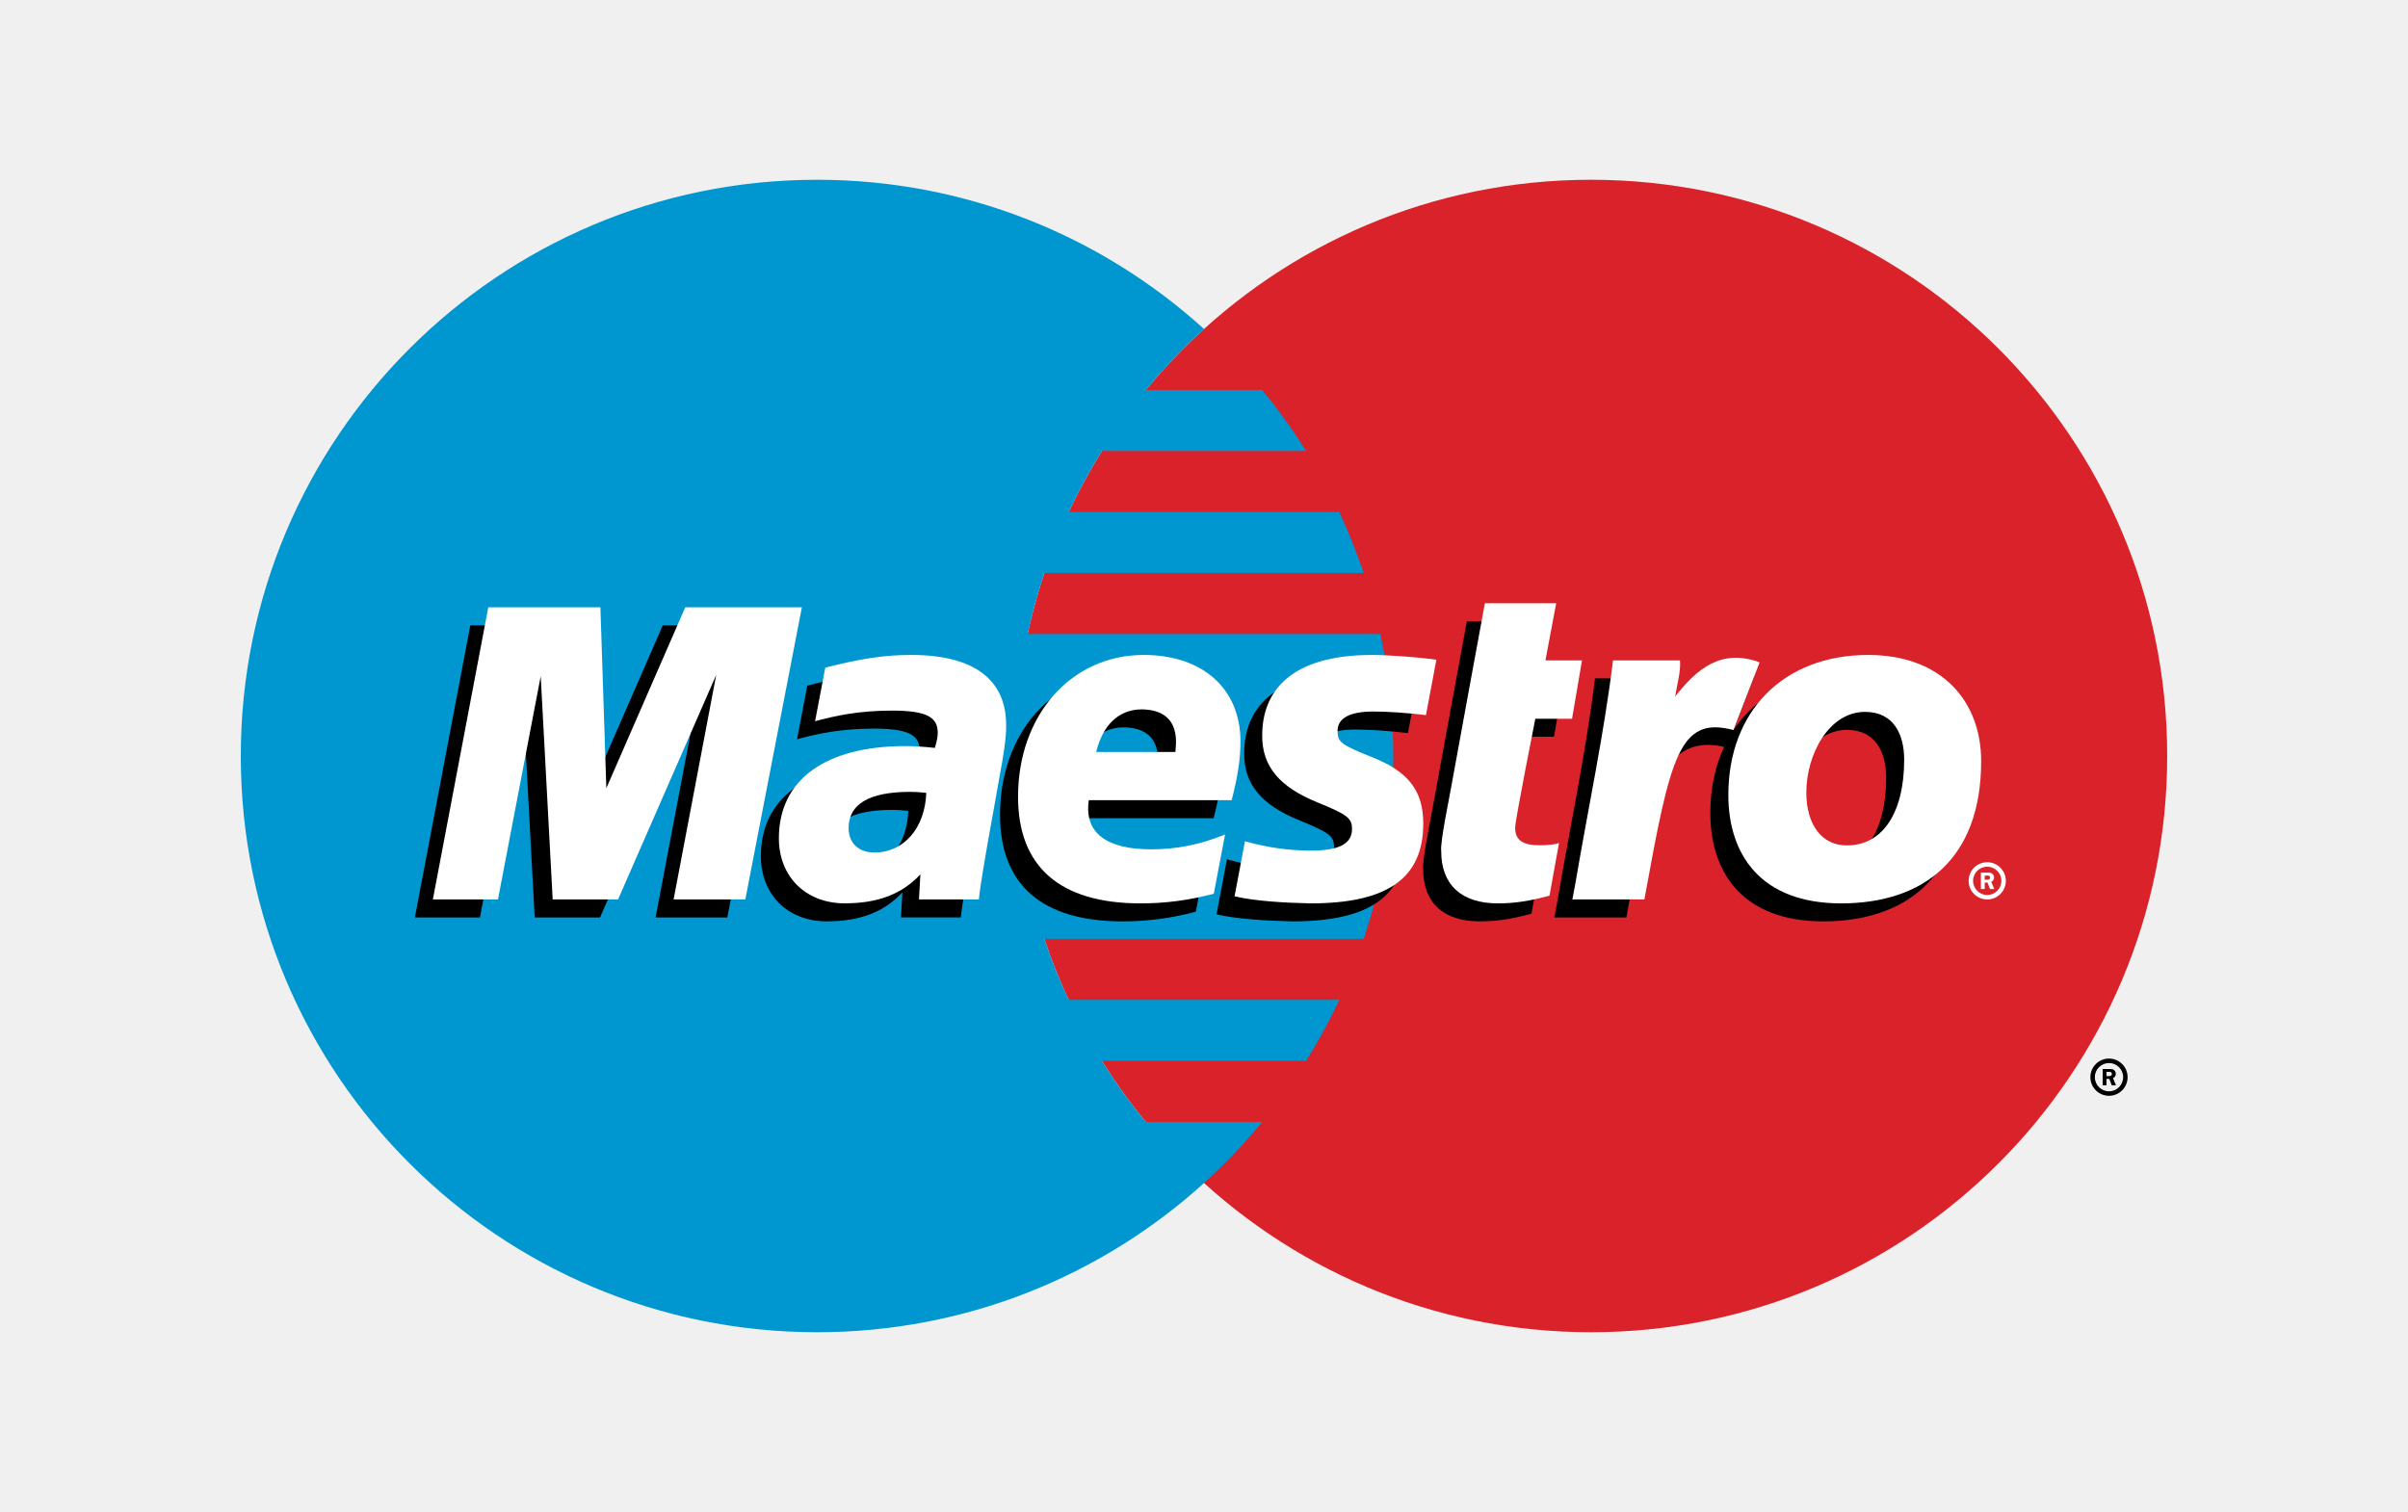
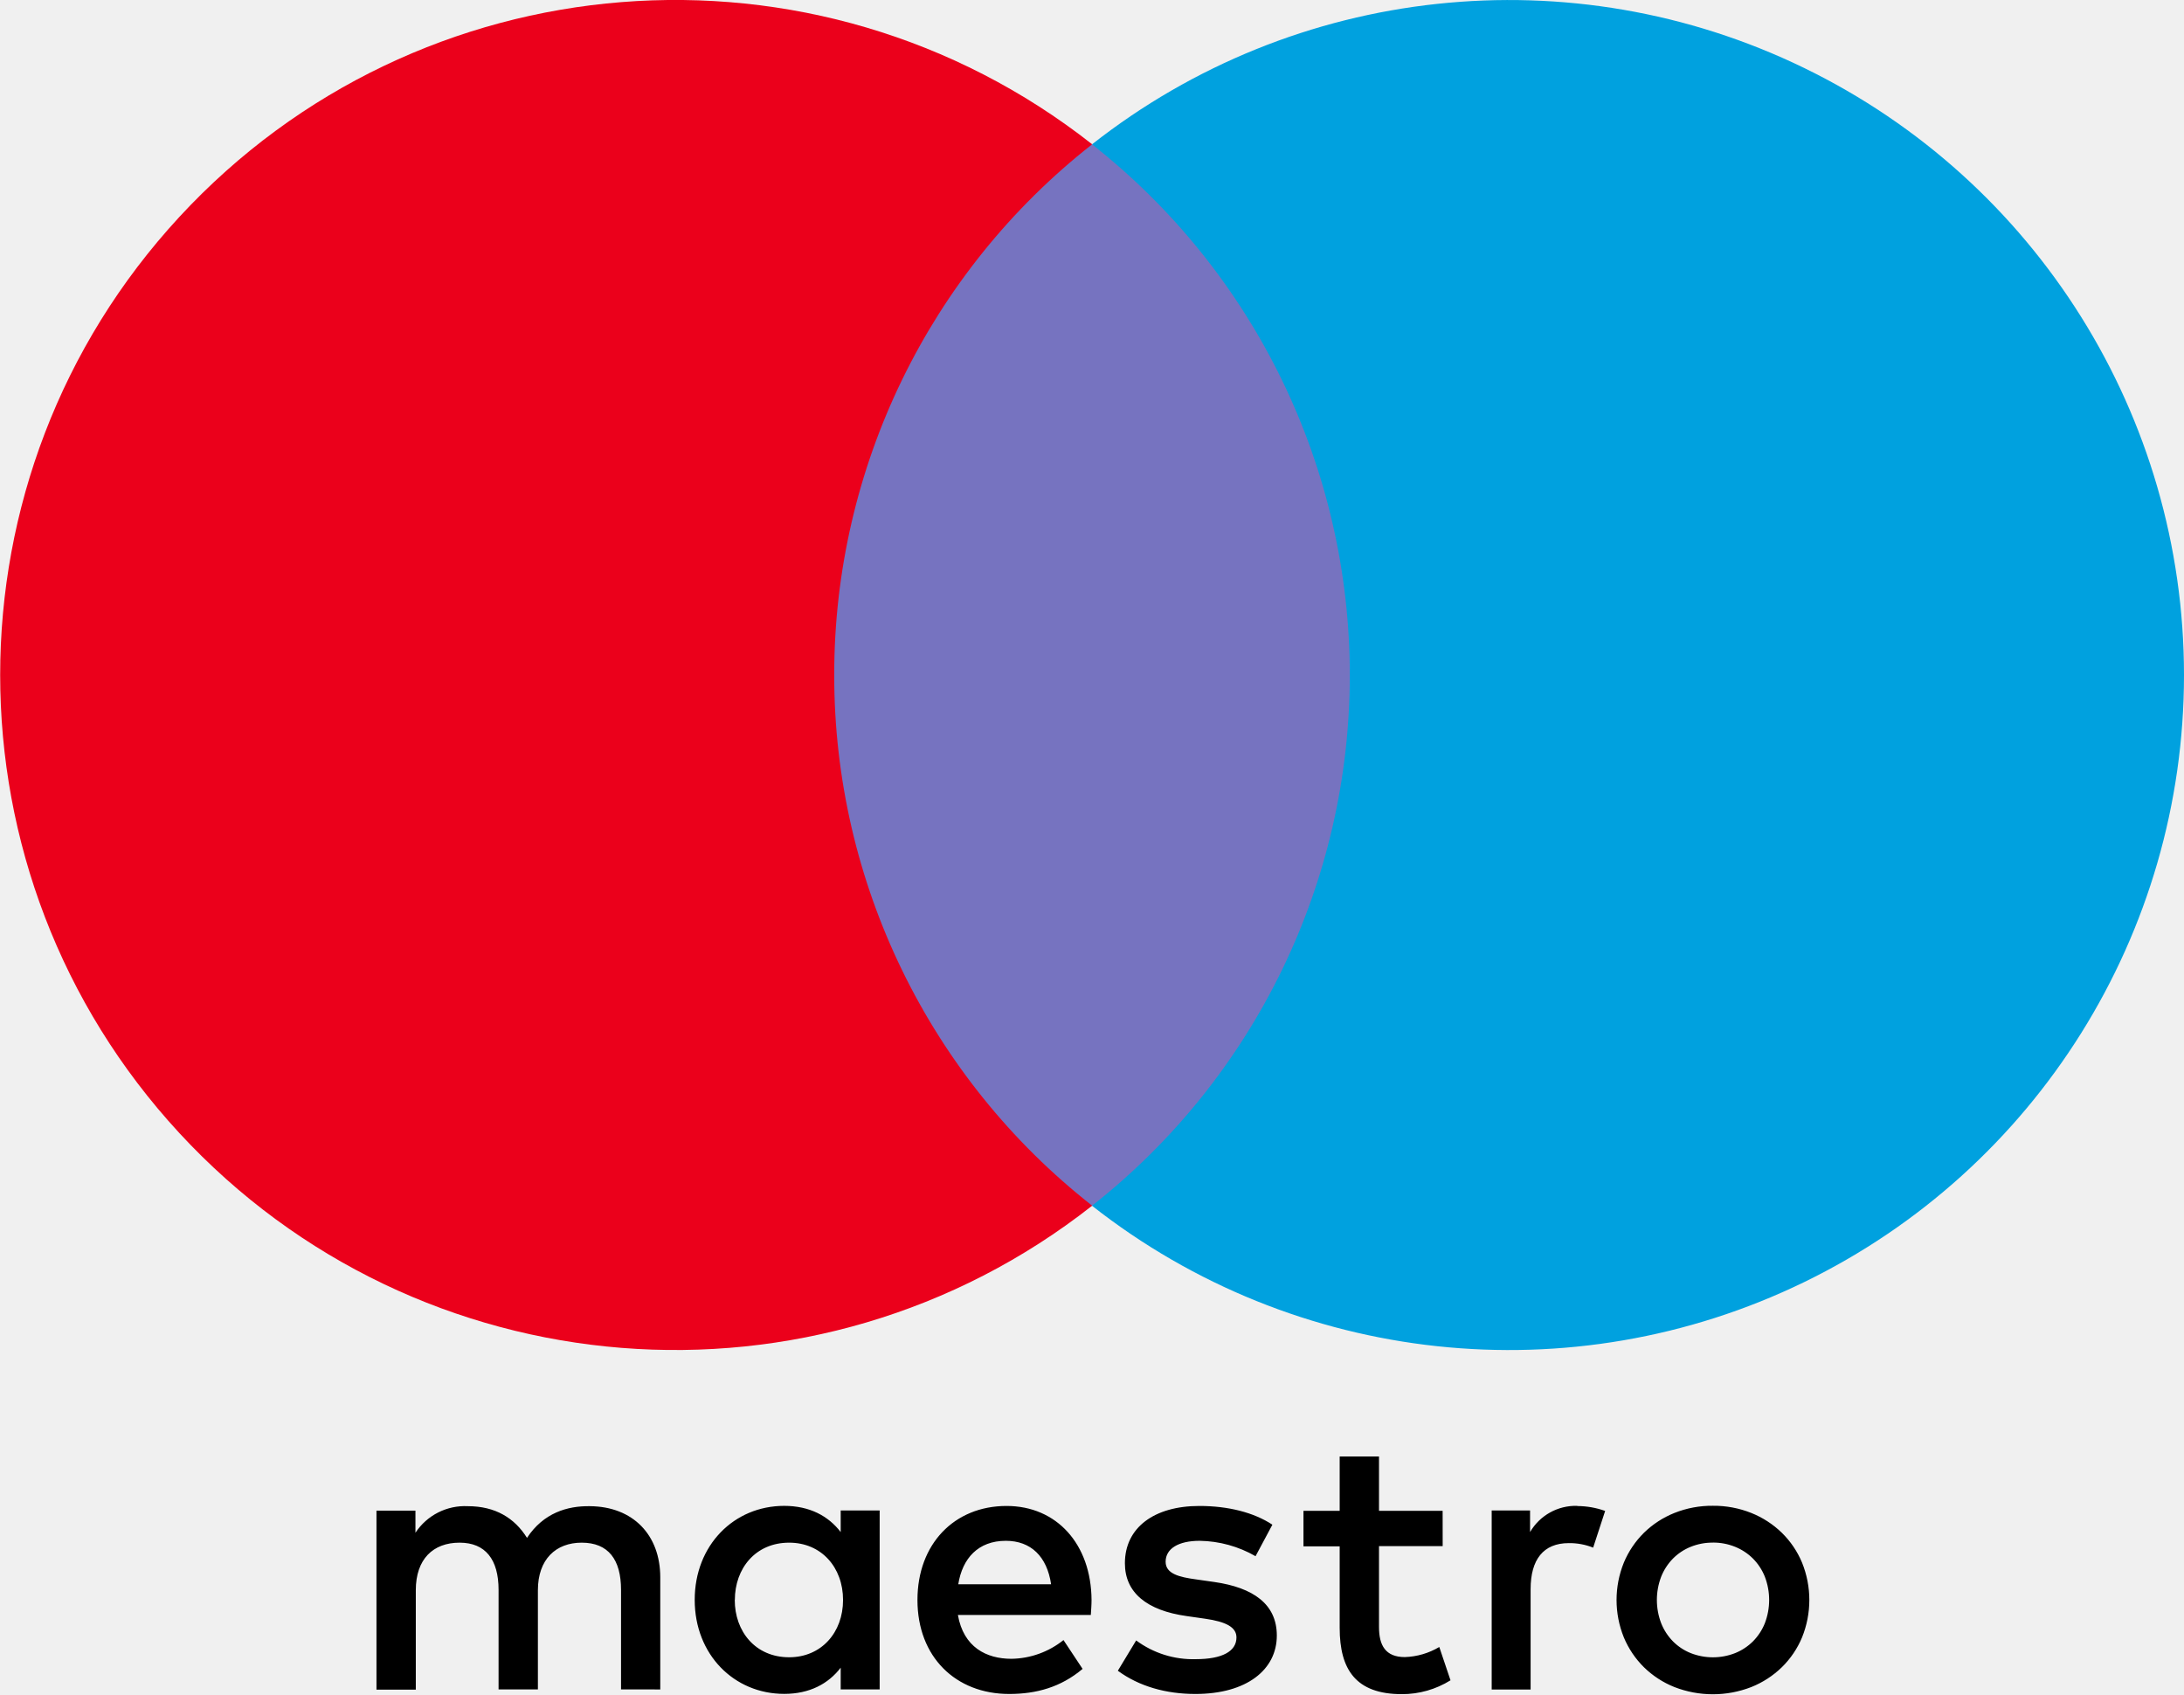
- <svg xmlns="http://www.w3.org/2000/svg" version="1.1" id="Layer_1" x="0px" y="0px" width="750px" height="471px" viewBox="0 0 750 471" enable-background="new 0 0 750 471" xml:space="preserve">
-   <g id="Page-1">
-     <g id="maestro">
-       <path id="Fill-1" fill="#D9222A" d="M675,235.506c0,99.133-80.351,179.496-179.483,179.496    c-99.121,0-179.479-80.362-179.479-179.496c0-99.142,80.358-179.508,179.479-179.508C594.65,55.998,675,136.365,675,235.506" />
-       <path id="Fill-2" fill="#0097D0" d="M356.87,349.49c-4.958-6.014-9.524-12.359-13.675-19.009h63.612    c3.817-6.097,7.263-12.442,10.342-19.013h-84.292c-2.87-6.15-5.425-12.492-7.596-19h99.476c5.987-17.904,9.229-37.05,9.229-56.962    c0-13.046-1.392-25.763-4.028-38.013H320.074c1.392-6.479,3.142-12.816,5.209-19.008h99.441    c-2.184-6.508-4.721-12.85-7.592-19.004h-84.254c3.075-6.563,6.529-12.904,10.337-19.009h63.571    c-4.146-6.629-8.725-12.975-13.671-18.991h-36.225c5.57-6.767,11.629-13.117,18.112-19    c-31.854-28.884-74.138-46.483-120.517-46.483C155.359,55.998,75,136.365,75,235.506c0,99.133,80.358,179.496,179.487,179.496    c46.388,0,88.666-17.596,120.517-46.475c6.496-5.893,12.559-12.259,18.133-19.037H356.87" />
-       <path id="Fill-3" d="M651.074,335.544c0-3.2,2.596-5.796,5.801-5.796c3.199,0,5.791,2.596,5.791,5.796    c0,3.204-2.592,5.8-5.791,5.8C653.67,341.344,651.074,338.748,651.074,335.544L651.074,335.544L651.074,335.544z M656.875,339.952    c2.433,0,4.403-1.967,4.403-4.408c0-2.434-1.971-4.396-4.403-4.396c-2.434,0-4.409,1.962-4.409,4.396    C652.466,337.985,654.442,339.952,656.875,339.952L656.875,339.952L656.875,339.952z M656.087,338.09h-1.184v-5.092h2.15    c0.446,0,0.904,0.004,1.3,0.258c0.417,0.283,0.646,0.775,0.646,1.271c0,0.583-0.338,1.112-0.88,1.316l0.934,2.246h-1.316    l-0.775-2.009h-0.875V338.09L656.087,338.09z M656.087,335.211h0.658c0.246,0,0.505,0.016,0.726-0.101    c0.195-0.129,0.3-0.366,0.3-0.592c0-0.188-0.125-0.417-0.288-0.513c-0.212-0.125-0.541-0.1-0.762-0.1h-0.634V335.211    L656.087,335.211z" />
-       <path id="Fill-4" d="M372.446,284.006c-7.671,2.033-15.088,3.025-22.929,3.009    c-25.017-0.024-38.046-11.417-38.046-33.2c0-25.458,16.587-44.183,39.1-44.183c18.417,0,30.175,10.5,30.175,26.946    c0,5.458-0.796,10.771-2.745,18.296h-44.488c-1.583,10.633,6.188,15.305,19.413,15.305c7.925,0,15.092-1.426,23.024-4.613    L372.446,284.006L372.446,284.006z M360.483,239.856c0-1.608,2.476-13.034-10.399-13.284c-7.108,0-12.208,4.725-14.271,13.284    H360.483L360.483,239.856z" />
-       <path id="Fill-5" d="M387.517,234.865c0,9.404,5.296,15.9,17.329,20.737    c9.199,3.771,10.649,4.859,10.649,8.221c0,4.663-4.066,6.805-13.092,6.746c-6.778-0.05-12.962-0.871-20.262-2.896l-3.229,17.154    c6.487,1.504,15.588,2,23.65,2.188c24.024,0,35.116-7.866,35.116-24.866c0-10.217-4.625-16.234-16.033-20.713    c-9.538-3.809-10.658-4.638-10.658-8.083c0-4.05,3.779-6.1,11.149-6.1c4.463,0,10.579,0.413,16.38,1.108l3.258-17.242    c-5.912-0.825-14.883-1.483-20.075-1.483C396.25,209.635,387.442,221.094,387.517,234.865" />
-       <path id="Fill-6" d="M299.275,285.785h-18.662l0.445-7.82c-5.691,6.17-13.271,9.041-23.558,9.041    c-12.175,0-20.517-8.324-20.517-20.295c0-18.196,14.5-28.692,39.429-28.692c2.563,0,5.821,0.192,9.167,0.563    c0.691-2.433,0.879-3.479,0.879-4.808c0-4.979-3.921-6.813-14.412-6.813c-10.342,0.042-17.321,1.571-23.796,3.313l3.188-16.7    c11.195-2.846,18.529-3.941,26.825-3.941c19.304,0,29.499,7.566,29.499,21.796c0.167,3.795-1.158,11.413-1.82,14.746    C305.183,251.027,299.833,279.148,299.275,285.785L299.275,285.785L299.275,285.785z M282.896,252.594    c-2.366-0.242-3.396-0.313-5.013-0.313c-12.729,0-19.183,3.787-19.183,11.267c0,4.692,3.149,7.634,8.058,7.634    C275.905,271.182,282.508,263.531,282.896,252.594L282.896,252.594L282.896,252.594z" />
-       <path id="Fill-7" d="M477.004,284.606c-6.125,1.679-10.896,2.408-16.059,2.408    c-11.434,0-17.675-5.842-17.675-16.25c-0.358-2.858,2.434-16.059,3.066-19.737c0.634-3.691,10.538-57.492,10.538-57.492h22.212    l-3.362,17.8h11.392l-3.096,18.171h-11.441c0,0-6.279,31.529-6.279,33.933c0,3.825,2.316,5.488,7.633,5.488    c2.546,0,4.509-0.238,6.029-0.692L477.004,284.606" />
-       <path id="Fill-8" d="M576.25,209.631c-16.279,0-29,6.7-36.388,17.892l6.412-16.596    c-11.816-4.337-19.434,1.85-26.325,10.65c0,0-1.154,1.462-2.3,2.8v-13.05h-20.858c-2.825,23.029-7.82,46.379-11.729,69.446    l-0.942,5.021h22.438c2.125-11.708,3.875-21.213,5.617-28.788c4.767-20.787,12.787-27.141,24.829-24.333    c-2.779,5.979-4.305,12.892-4.305,20.554c0,18.58,10.092,33.788,35.15,33.788c25.287,0,43.596-13.509,43.596-44.309    C611.446,224.127,599.245,209.631,576.25,209.631L576.25,209.631L576.25,209.631z M569.721,268.947    c-7.926,0.125-12.729-6.524-12.729-16.471c0-11.791,7.013-25.112,18.275-25.112c9.087,0,12.199,7.204,12.199,14.879    C587.466,259.023,580.591,268.947,569.721,268.947L569.721,268.947L569.721,268.947z" />
-       <path id="Fill-9" d="M226.53,285.794h-22.342l13.279-69.954l-30.571,69.954H166.53l-3.726-69.55    l-13.32,69.55h-20.271l17.267-90.996h34.913l2.912,50.726l22.117-50.726h37.721L226.53,285.794" />
-       <path id="Fill-10" fill="#FFFFFF" d="M613.15,274.385c0-3.195,2.596-5.795,5.796-5.795    c3.204,0,5.796,2.6,5.796,5.795c0,3.209-2.592,5.805-5.796,5.805C615.745,280.189,613.15,277.594,613.15,274.385L613.15,274.385    L613.15,274.385z M618.946,278.798c2.434,0,4.408-1.979,4.408-4.413c0-2.433-1.975-4.403-4.408-4.403s-4.408,1.971-4.408,4.403    C614.537,276.818,616.512,278.798,618.946,278.798L618.946,278.798L618.946,278.798z M618.162,276.932h-1.188v-5.084h2.15    c0.449,0,0.908,0,1.304,0.25c0.408,0.279,0.646,0.768,0.646,1.271c0,0.578-0.337,1.116-0.883,1.316l0.934,2.246h-1.317    l-0.771-2.009h-0.875V276.932L618.162,276.932z M618.162,274.044h0.658c0.242,0,0.504,0.017,0.725-0.097    c0.196-0.133,0.296-0.357,0.296-0.587c0-0.196-0.12-0.417-0.283-0.513c-0.212-0.129-0.541-0.096-0.763-0.096h-0.633V274.044    L618.162,274.044z" />
-       <path id="Fill-11" fill="#FFFFFF" d="M378.054,278.398c-7.667,2.033-15.088,3.029-22.925,3.012    c-25.017-0.025-38.046-11.42-38.046-33.208c0-25.45,16.579-44.179,39.096-44.179c18.421,0,30.175,10.496,30.175,26.942    c0,5.467-0.8,10.771-2.741,18.3h-44.487c-1.584,10.629,6.179,15.308,19.408,15.308c7.925,0,15.087-1.424,23.029-4.616    L378.054,278.398L378.054,278.398z M366.091,234.248c0-1.604,2.472-13.033-10.399-13.279c-7.108,0-12.204,4.729-14.271,13.279    H366.091L366.091,234.248z" />
-       <path id="Fill-12" fill="#FFFFFF" d="M393.129,229.252c0,9.408,5.287,15.9,17.325,20.746    c9.204,3.767,10.649,4.858,10.649,8.213c0,4.666-4.066,6.808-13.087,6.75c-6.784-0.047-12.967-0.871-20.263-2.896l-3.237,17.146    c6.491,1.516,15.596,2.012,23.653,2.199c24.025,0,35.121-7.871,35.121-24.871c0-10.217-4.629-16.236-16.041-20.712    c-9.538-3.809-10.654-4.638-10.654-8.083c0-4.05,3.783-6.1,11.146-6.1c4.471,0,10.583,0.417,16.388,1.113l3.25-17.246    c-5.913-0.825-14.879-1.483-20.066-1.483C401.854,204.027,393.05,215.481,393.129,229.252" />
-       <path id="Fill-13" fill="#FFFFFF" d="M304.887,280.182h-18.666l0.45-7.821    c-5.696,6.158-13.275,9.033-23.559,9.033c-12.175,0-20.521-8.325-20.521-20.287c0-18.204,14.495-28.696,39.429-28.696    c2.563,0,5.816,0.192,9.171,0.563c0.691-2.433,0.875-3.475,0.875-4.808c0-4.983-3.917-6.813-14.408-6.813    c-10.342,0.042-17.321,1.575-23.796,3.313l3.184-16.696c11.199-2.85,18.529-3.946,26.829-3.946    c19.304,0,29.495,7.567,29.495,21.792c0.167,3.8-1.158,11.412-1.816,14.754C310.791,245.419,305.442,273.539,304.887,280.182    L304.887,280.182L304.887,280.182z M288.5,246.985c-2.358-0.245-3.392-0.313-5.013-0.313c-12.721,0-19.18,3.788-19.18,11.267    c0,4.695,3.154,7.633,8.055,7.633C281.517,265.572,288.12,257.919,288.5,246.985L288.5,246.985L288.5,246.985z" />
-       <path id="Fill-14" fill="#FFFFFF" d="M482.608,279.002c-6.12,1.676-10.896,2.408-16.054,2.408    c-11.434,0-17.671-5.846-17.671-16.254c-0.362-2.854,2.434-16.059,3.063-19.737c0.634-3.692,10.537-57.492,10.537-57.492h22.209    l-3.354,17.8h11.392l-3.096,18.171h-11.441c0,0-6.283,31.53-6.283,33.933c0,3.825,2.32,5.479,7.633,5.479    c2.542,0,4.509-0.229,6.029-0.691L482.608,279.002" />
-       <path id="Fill-15" fill="#FFFFFF" d="M593.079,236.635c0,16.775-6.88,26.709-17.755,26.709    c-7.921,0.112-12.725-6.525-12.725-16.475c0-11.792,7.008-25.113,18.271-25.113C589.962,221.756,593.079,228.969,593.079,236.635    L593.079,236.635L593.079,236.635z M617.058,237.102c0-18.579-12.208-33.079-35.195-33.079c-26.45,0-43.55,17.625-43.55,43.596    c0,18.578,10.083,33.791,35.149,33.791C598.75,281.41,617.058,267.898,617.058,237.102L617.058,237.102L617.058,237.102z" />
-       <path id="Fill-16" fill="#FFFFFF" d="M502.396,205.719c-2.821,23.029-7.816,46.375-11.721,69.45    l-0.946,5.021h22.434c8.088-44.558,10.8-57.254,27.741-52.783l8.15-21.087c-11.816-4.337-19.425,1.854-26.309,10.658    c0.621-3.962,1.792-7.783,1.509-11.258H502.396" />
-       <path id="Fill-17" fill="#FFFFFF" d="M232.138,280.189H209.8l13.275-69.958L192.5,280.189h-20.362    l-3.726-69.554l-13.32,69.554h-20.271l17.263-91h34.921l1.846,56.334l24.575-56.334h36.325L232.138,280.189" />
-     </g>
+ <svg xmlns="http://www.w3.org/2000/svg" id="Layer_1" data-name="Layer 1" viewBox="0 0 482.6 374.31">
+   <defs>
+     <style>.cls-1{fill:#7673c0;}.cls-2{fill:#eb001b;}.cls-3{fill:#00a1df;}</style>
+   </defs>
+   <path d="M278.8,421.77V397c0-9.35-6-15.64-15.55-15.72-5-.08-10.26,1.49-13.9,7-2.73-4.38-7-7-13.07-7a13.08,13.08,0,0,0-11.58,5.87v-4.88h-8.61v39.55h8.69V399.85c0-6.87,3.81-10.51,9.68-10.51,5.71,0,8.61,3.72,8.61,10.42v22h8.69V399.85c0-6.87,4-10.51,9.68-10.51,5.87,0,8.69,3.72,8.69,10.42v22ZM327.28,402V382.23h-8.61V387c-2.73-3.56-6.87-5.79-12.49-5.79-11.09,0-19.77,8.69-19.77,20.77s8.69,20.77,19.77,20.77c5.63,0,9.76-2.23,12.49-5.79v4.8h8.61Zm-32,0c0-6.95,4.55-12.66,12-12.66,7.12,0,11.91,5.46,11.91,12.66s-4.8,12.66-11.91,12.66C299.81,414.66,295.26,408.95,295.26,402ZM511.4,381.19a22.29,22.29,0,0,1,8.49,1.59,20.71,20.71,0,0,1,6.75,4.38,20,20,0,0,1,4.46,6.59,22,22,0,0,1,0,16.52,20,20,0,0,1-4.46,6.59,20.69,20.69,0,0,1-6.75,4.38,23.43,23.43,0,0,1-17,0,20.47,20.47,0,0,1-6.73-4.38,20.21,20.21,0,0,1-4.44-6.59,22,22,0,0,1,0-16.52,20.23,20.23,0,0,1,4.44-6.59,20.48,20.48,0,0,1,6.73-4.38A22.29,22.29,0,0,1,511.4,381.19Zm0,8.14a12.84,12.84,0,0,0-4.91.93,11.62,11.62,0,0,0-3.92,2.6,12.13,12.13,0,0,0-2.6,4,14.39,14.39,0,0,0,0,10.28,12.11,12.11,0,0,0,2.6,4,11.62,11.62,0,0,0,3.92,2.6,13.46,13.46,0,0,0,9.83,0,11.86,11.86,0,0,0,3.94-2.6,12,12,0,0,0,2.62-4,14.39,14.39,0,0,0,0-10.28,12,12,0,0,0-2.62-4,11.86,11.86,0,0,0-3.94-2.6A12.84,12.84,0,0,0,511.4,389.32ZM374.1,402c-.08-12.33-7.69-20.77-18.78-20.77-11.58,0-19.69,8.44-19.69,20.77,0,12.58,8.44,20.77,20.27,20.77,6,0,11.42-1.49,16.22-5.54l-4.22-6.37A18.84,18.84,0,0,1,356.4,415c-5.54,0-10.59-2.56-11.83-9.68h29.37C374,404.23,374.1,403.16,374.1,402Zm-29.45-3.47c.91-5.71,4.38-9.6,10.51-9.6,5.54,0,9.1,3.47,10,9.6Zm65.69-6.2A25.49,25.49,0,0,0,398,388.93c-4.72,0-7.53,1.74-7.53,4.63,0,2.65,3,3.39,6.7,3.89l4.05.58c8.61,1.24,13.82,4.88,13.82,11.83,0,7.53-6.62,12.91-18,12.91-6.45,0-12.41-1.66-17.13-5.13l4.05-6.7a21.07,21.07,0,0,0,13.16,4.14c5.87,0,9-1.74,9-4.8,0-2.23-2.23-3.47-6.95-4.14l-4.05-.58c-8.85-1.24-13.65-5.21-13.65-11.67,0-7.86,6.45-12.66,16.46-12.66,6.29,0,12,1.41,16.13,4.14Zm41.35-2.23H437.62V408c0,4,1.41,6.62,5.71,6.62a15.89,15.89,0,0,0,7.61-2.23l2.48,7.36a20.22,20.22,0,0,1-10.76,3.06c-10.18,0-13.73-5.46-13.73-14.65v-18h-8v-7.86h8v-12h8.69v12h14.06Zm29.78-8.85a18.38,18.38,0,0,1,6.12,1.08l-2.65,8.11a14,14,0,0,0-5.38-1c-5.63,0-8.44,3.64-8.44,10.18v22.17h-8.6V382.23H471V387a11.66,11.66,0,0,1,10.42-5.79Z" transform="translate(-132.9 -48.5)" />
+   <g id="_Group_" data-name="&lt;Group&gt;">
+     <rect class="cls-1" x="176.05" y="31.89" width="130.5" height="234.51" />
+     <path id="_Path_" data-name="&lt;Path&gt;" class="cls-2" d="M317.24,197.64a148.88,148.88,0,0,1,57-117.26,149.14,149.14,0,1,0,0,234.51A148.88,148.88,0,0,1,317.24,197.64Z" transform="translate(-132.9 -48.5)" />
+     <path class="cls-3" d="M615.5,197.64A149.14,149.14,0,0,1,374.2,314.9a149.16,149.16,0,0,0,0-234.51A149.14,149.14,0,0,1,615.5,197.64Z" transform="translate(-132.9 -48.5)" />
  </g>
</svg>
